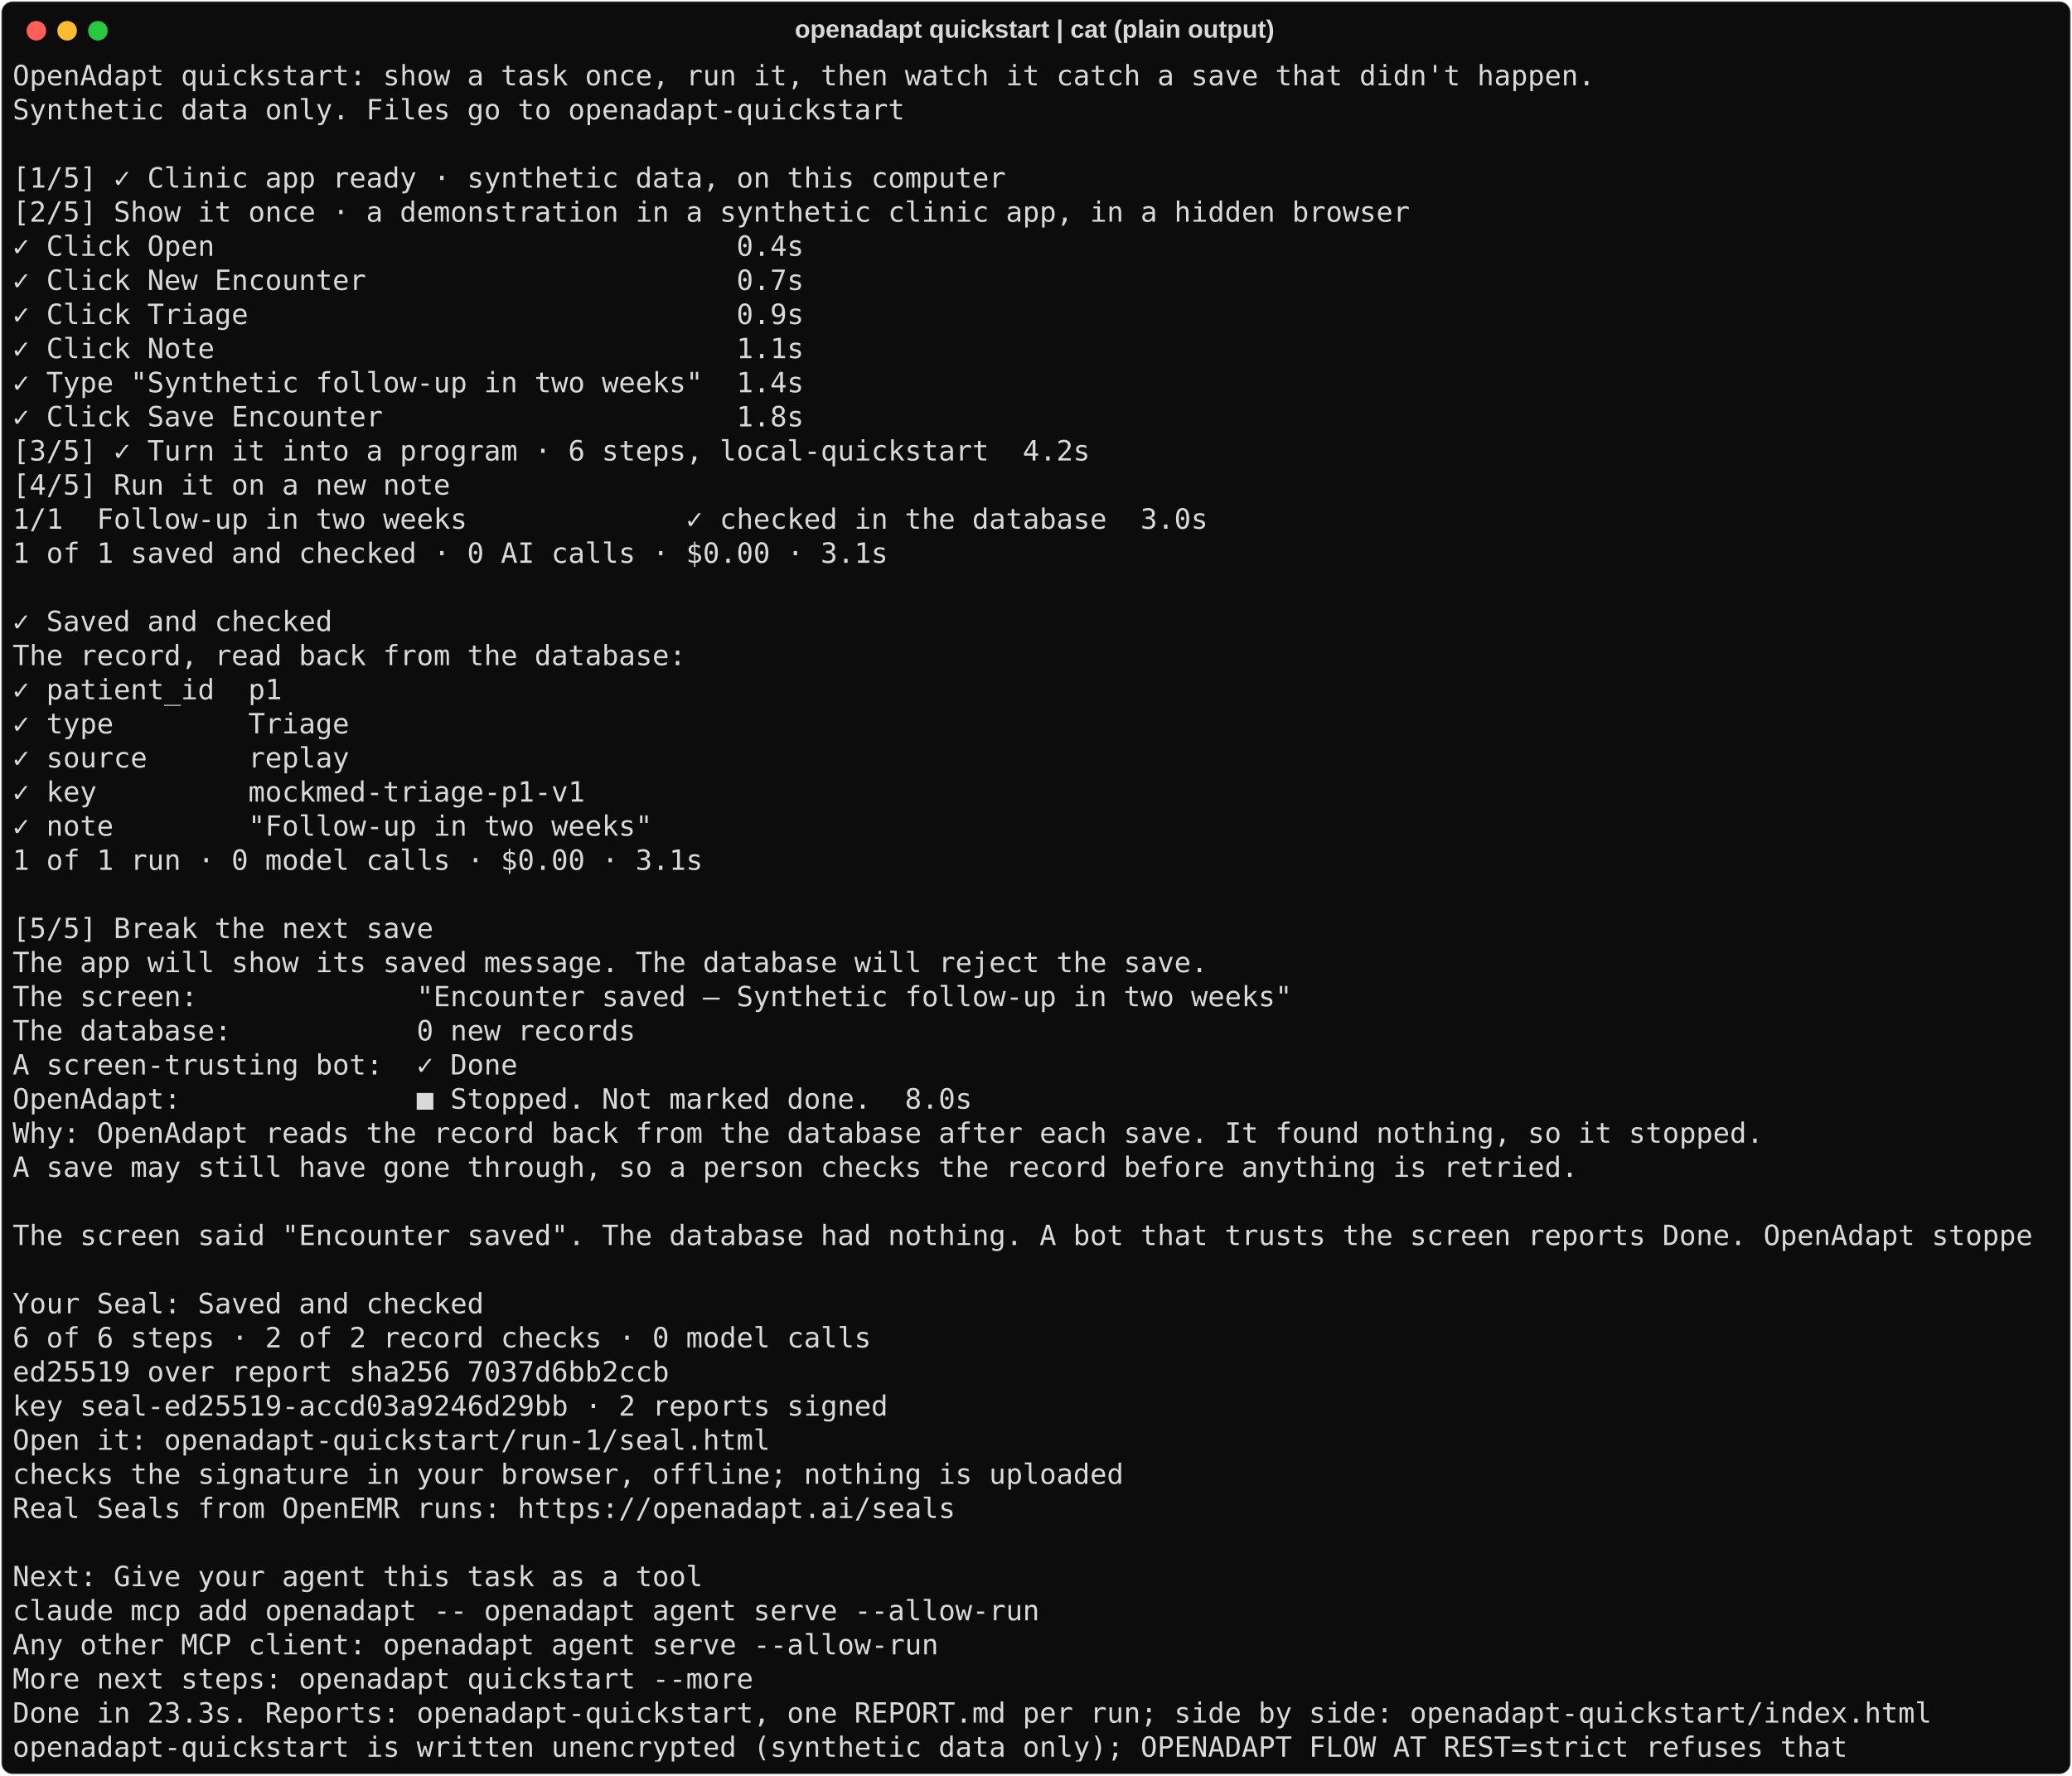
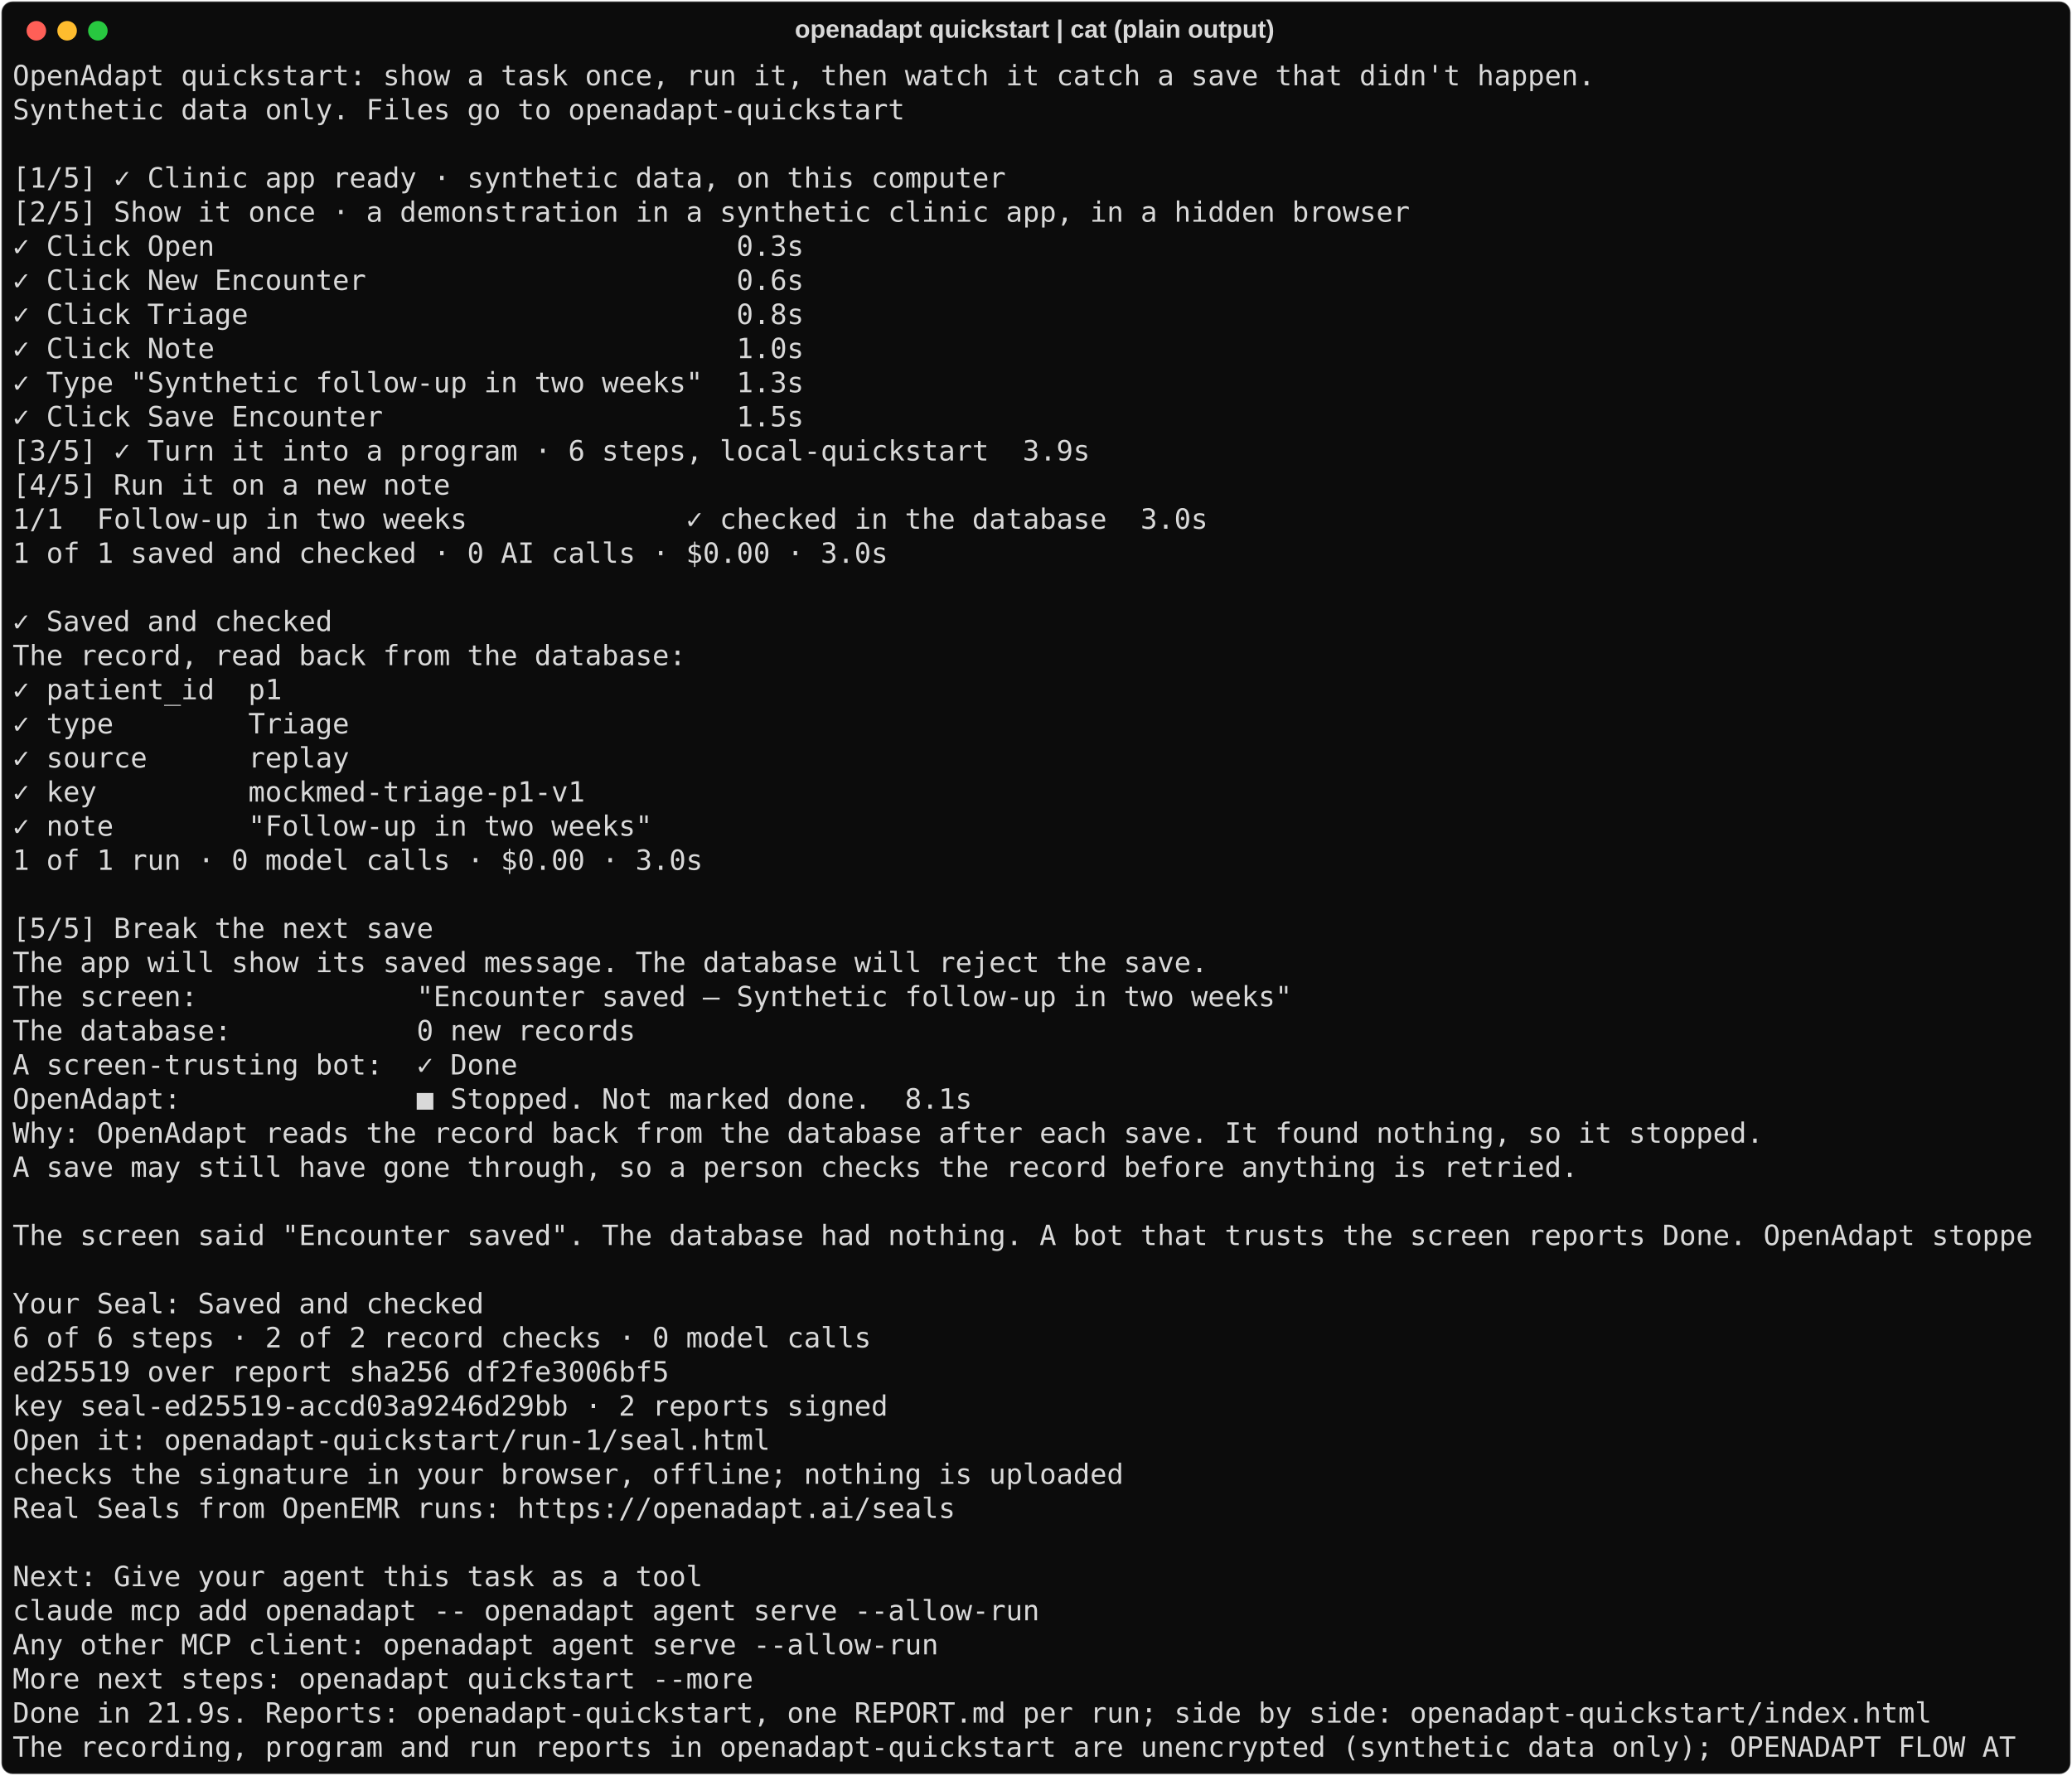
<svg xmlns="http://www.w3.org/2000/svg" class="rich-terminal" viewBox="0 0 1482 1270.0">
  <style>

    @font-face {
        font-family: "Fira Code";
        src: local("FiraCode-Regular"),
                url("https://cdnjs.cloudflare.com/ajax/libs/firacode/6.2.0/woff2/FiraCode-Regular.woff2") format("woff2"),
                url("https://cdnjs.cloudflare.com/ajax/libs/firacode/6.2.0/woff/FiraCode-Regular.woff") format("woff");
        font-style: normal;
        font-weight: 400;
    }
    @font-face {
        font-family: "Fira Code";
        src: local("FiraCode-Bold"),
                url("https://cdnjs.cloudflare.com/ajax/libs/firacode/6.2.0/woff2/FiraCode-Bold.woff2") format("woff2"),
                url("https://cdnjs.cloudflare.com/ajax/libs/firacode/6.2.0/woff/FiraCode-Bold.woff") format("woff");
        font-style: bold;
        font-weight: 700;
    }

-     .terminal-2819001207-matrix {
+     .terminal-1983485947-matrix {
        font-family: Fira Code, monospace;
        font-size: 20px;
        line-height: 24.4px;
        font-variant-east-asian: full-width;
    }

-     .terminal-2819001207-title {
+     .terminal-1983485947-title {
        font-size: 18px;
        font-weight: bold;
        font-family: arial;
    }

-     .terminal-2819001207-r1 { fill: #d9d9d9 }
+     .terminal-1983485947-r1 { fill: #d9d9d9 }
    </style>
  <defs>
-     <clipPath id="terminal-2819001207-clip-terminal">
+     <clipPath id="terminal-1983485947-clip-terminal">
      <rect x="0" y="0" width="1463.0" height="1219.0" />
    </clipPath>
-     <clipPath id="terminal-2819001207-line-0">
+     <clipPath id="terminal-1983485947-line-0">
      <rect x="0" y="1.5" width="1464" height="24.65" />
    </clipPath>
-     <clipPath id="terminal-2819001207-line-1">
+     <clipPath id="terminal-1983485947-line-1">
      <rect x="0" y="25.9" width="1464" height="24.65" />
    </clipPath>
-     <clipPath id="terminal-2819001207-line-2">
+     <clipPath id="terminal-1983485947-line-2">
      <rect x="0" y="50.3" width="1464" height="24.65" />
    </clipPath>
-     <clipPath id="terminal-2819001207-line-3">
+     <clipPath id="terminal-1983485947-line-3">
      <rect x="0" y="74.7" width="1464" height="24.65" />
    </clipPath>
-     <clipPath id="terminal-2819001207-line-4">
+     <clipPath id="terminal-1983485947-line-4">
      <rect x="0" y="99.1" width="1464" height="24.65" />
    </clipPath>
-     <clipPath id="terminal-2819001207-line-5">
+     <clipPath id="terminal-1983485947-line-5">
      <rect x="0" y="123.5" width="1464" height="24.65" />
    </clipPath>
-     <clipPath id="terminal-2819001207-line-6">
+     <clipPath id="terminal-1983485947-line-6">
      <rect x="0" y="147.9" width="1464" height="24.65" />
    </clipPath>
-     <clipPath id="terminal-2819001207-line-7">
+     <clipPath id="terminal-1983485947-line-7">
      <rect x="0" y="172.3" width="1464" height="24.65" />
    </clipPath>
-     <clipPath id="terminal-2819001207-line-8">
+     <clipPath id="terminal-1983485947-line-8">
      <rect x="0" y="196.7" width="1464" height="24.65" />
    </clipPath>
-     <clipPath id="terminal-2819001207-line-9">
+     <clipPath id="terminal-1983485947-line-9">
      <rect x="0" y="221.1" width="1464" height="24.65" />
    </clipPath>
-     <clipPath id="terminal-2819001207-line-10">
+     <clipPath id="terminal-1983485947-line-10">
      <rect x="0" y="245.5" width="1464" height="24.65" />
    </clipPath>
-     <clipPath id="terminal-2819001207-line-11">
+     <clipPath id="terminal-1983485947-line-11">
      <rect x="0" y="269.9" width="1464" height="24.65" />
    </clipPath>
-     <clipPath id="terminal-2819001207-line-12">
+     <clipPath id="terminal-1983485947-line-12">
      <rect x="0" y="294.3" width="1464" height="24.65" />
    </clipPath>
-     <clipPath id="terminal-2819001207-line-13">
+     <clipPath id="terminal-1983485947-line-13">
      <rect x="0" y="318.7" width="1464" height="24.65" />
    </clipPath>
-     <clipPath id="terminal-2819001207-line-14">
+     <clipPath id="terminal-1983485947-line-14">
      <rect x="0" y="343.1" width="1464" height="24.65" />
    </clipPath>
-     <clipPath id="terminal-2819001207-line-15">
+     <clipPath id="terminal-1983485947-line-15">
      <rect x="0" y="367.5" width="1464" height="24.65" />
    </clipPath>
-     <clipPath id="terminal-2819001207-line-16">
+     <clipPath id="terminal-1983485947-line-16">
      <rect x="0" y="391.9" width="1464" height="24.65" />
    </clipPath>
-     <clipPath id="terminal-2819001207-line-17">
+     <clipPath id="terminal-1983485947-line-17">
      <rect x="0" y="416.3" width="1464" height="24.65" />
    </clipPath>
-     <clipPath id="terminal-2819001207-line-18">
+     <clipPath id="terminal-1983485947-line-18">
      <rect x="0" y="440.7" width="1464" height="24.65" />
    </clipPath>
-     <clipPath id="terminal-2819001207-line-19">
+     <clipPath id="terminal-1983485947-line-19">
      <rect x="0" y="465.1" width="1464" height="24.65" />
    </clipPath>
-     <clipPath id="terminal-2819001207-line-20">
+     <clipPath id="terminal-1983485947-line-20">
      <rect x="0" y="489.5" width="1464" height="24.65" />
    </clipPath>
-     <clipPath id="terminal-2819001207-line-21">
+     <clipPath id="terminal-1983485947-line-21">
      <rect x="0" y="513.9" width="1464" height="24.65" />
    </clipPath>
-     <clipPath id="terminal-2819001207-line-22">
+     <clipPath id="terminal-1983485947-line-22">
      <rect x="0" y="538.3" width="1464" height="24.65" />
    </clipPath>
-     <clipPath id="terminal-2819001207-line-23">
+     <clipPath id="terminal-1983485947-line-23">
      <rect x="0" y="562.7" width="1464" height="24.65" />
    </clipPath>
-     <clipPath id="terminal-2819001207-line-24">
+     <clipPath id="terminal-1983485947-line-24">
      <rect x="0" y="587.1" width="1464" height="24.65" />
    </clipPath>
-     <clipPath id="terminal-2819001207-line-25">
+     <clipPath id="terminal-1983485947-line-25">
      <rect x="0" y="611.5" width="1464" height="24.65" />
    </clipPath>
-     <clipPath id="terminal-2819001207-line-26">
+     <clipPath id="terminal-1983485947-line-26">
      <rect x="0" y="635.9" width="1464" height="24.65" />
    </clipPath>
-     <clipPath id="terminal-2819001207-line-27">
+     <clipPath id="terminal-1983485947-line-27">
      <rect x="0" y="660.3" width="1464" height="24.65" />
    </clipPath>
-     <clipPath id="terminal-2819001207-line-28">
+     <clipPath id="terminal-1983485947-line-28">
      <rect x="0" y="684.7" width="1464" height="24.65" />
    </clipPath>
-     <clipPath id="terminal-2819001207-line-29">
+     <clipPath id="terminal-1983485947-line-29">
      <rect x="0" y="709.1" width="1464" height="24.65" />
    </clipPath>
-     <clipPath id="terminal-2819001207-line-30">
+     <clipPath id="terminal-1983485947-line-30">
      <rect x="0" y="733.5" width="1464" height="24.65" />
    </clipPath>
-     <clipPath id="terminal-2819001207-line-31">
+     <clipPath id="terminal-1983485947-line-31">
      <rect x="0" y="757.9" width="1464" height="24.65" />
    </clipPath>
-     <clipPath id="terminal-2819001207-line-32">
+     <clipPath id="terminal-1983485947-line-32">
      <rect x="0" y="782.3" width="1464" height="24.65" />
    </clipPath>
-     <clipPath id="terminal-2819001207-line-33">
+     <clipPath id="terminal-1983485947-line-33">
      <rect x="0" y="806.7" width="1464" height="24.65" />
    </clipPath>
-     <clipPath id="terminal-2819001207-line-34">
+     <clipPath id="terminal-1983485947-line-34">
      <rect x="0" y="831.1" width="1464" height="24.65" />
    </clipPath>
-     <clipPath id="terminal-2819001207-line-35">
+     <clipPath id="terminal-1983485947-line-35">
      <rect x="0" y="855.5" width="1464" height="24.65" />
    </clipPath>
-     <clipPath id="terminal-2819001207-line-36">
+     <clipPath id="terminal-1983485947-line-36">
      <rect x="0" y="879.9" width="1464" height="24.65" />
    </clipPath>
-     <clipPath id="terminal-2819001207-line-37">
+     <clipPath id="terminal-1983485947-line-37">
      <rect x="0" y="904.3" width="1464" height="24.65" />
    </clipPath>
-     <clipPath id="terminal-2819001207-line-38">
+     <clipPath id="terminal-1983485947-line-38">
      <rect x="0" y="928.7" width="1464" height="24.65" />
    </clipPath>
-     <clipPath id="terminal-2819001207-line-39">
+     <clipPath id="terminal-1983485947-line-39">
      <rect x="0" y="953.1" width="1464" height="24.65" />
    </clipPath>
-     <clipPath id="terminal-2819001207-line-40">
+     <clipPath id="terminal-1983485947-line-40">
      <rect x="0" y="977.5" width="1464" height="24.65" />
    </clipPath>
-     <clipPath id="terminal-2819001207-line-41">
+     <clipPath id="terminal-1983485947-line-41">
      <rect x="0" y="1001.9" width="1464" height="24.65" />
    </clipPath>
-     <clipPath id="terminal-2819001207-line-42">
+     <clipPath id="terminal-1983485947-line-42">
      <rect x="0" y="1026.3" width="1464" height="24.65" />
    </clipPath>
-     <clipPath id="terminal-2819001207-line-43">
+     <clipPath id="terminal-1983485947-line-43">
      <rect x="0" y="1050.7" width="1464" height="24.65" />
    </clipPath>
-     <clipPath id="terminal-2819001207-line-44">
+     <clipPath id="terminal-1983485947-line-44">
      <rect x="0" y="1075.1" width="1464" height="24.65" />
    </clipPath>
-     <clipPath id="terminal-2819001207-line-45">
+     <clipPath id="terminal-1983485947-line-45">
      <rect x="0" y="1099.5" width="1464" height="24.65" />
    </clipPath>
-     <clipPath id="terminal-2819001207-line-46">
+     <clipPath id="terminal-1983485947-line-46">
      <rect x="0" y="1123.9" width="1464" height="24.65" />
    </clipPath>
-     <clipPath id="terminal-2819001207-line-47">
+     <clipPath id="terminal-1983485947-line-47">
      <rect x="0" y="1148.3" width="1464" height="24.65" />
    </clipPath>
-     <clipPath id="terminal-2819001207-line-48">
+     <clipPath id="terminal-1983485947-line-48">
      <rect x="0" y="1172.7" width="1464" height="24.65" />
    </clipPath>
  </defs>
  <rect fill="#0c0c0c" stroke="rgba(255,255,255,0.35)" stroke-width="1" x="1" y="1" width="1480" height="1268" rx="8" />
-   <text class="terminal-2819001207-title" fill="#d9d9d9" text-anchor="middle" x="740" y="27">openadapt quickstart | cat (plain output)</text>
+   <text class="terminal-1983485947-title" fill="#d9d9d9" text-anchor="middle" x="740" y="27">openadapt quickstart | cat (plain output)</text>
  <g transform="translate(26,22)">
    <circle cx="0" cy="0" r="7" fill="#ff5f57" />
    <circle cx="22" cy="0" r="7" fill="#febc2e" />
    <circle cx="44" cy="0" r="7" fill="#28c840" />
  </g>
-   <g transform="translate(9, 41)" clip-path="url(#terminal-2819001207-clip-terminal)">
-     <g class="terminal-2819001207-matrix">
-       <text class="terminal-2819001207-r1" x="0" y="20" textLength="1146.8" clip-path="url(#terminal-2819001207-line-0)">OpenAdapt quickstart: show a task once, run it, then watch it catch a save that didn't happen.</text>
-       <text class="terminal-2819001207-r1" x="1464" y="20" textLength="12.2" clip-path="url(#terminal-2819001207-line-0)">
- </text>
-       <text class="terminal-2819001207-r1" x="0" y="44.4" textLength="646.6" clip-path="url(#terminal-2819001207-line-1)">Synthetic data only. Files go to openadapt-quickstart</text>
-       <text class="terminal-2819001207-r1" x="1464" y="44.4" textLength="12.2" clip-path="url(#terminal-2819001207-line-1)">
- </text>
-       <text class="terminal-2819001207-r1" x="1464" y="68.8" textLength="12.2" clip-path="url(#terminal-2819001207-line-2)">
- </text>
-       <text class="terminal-2819001207-r1" x="0" y="93.2" textLength="719.8" clip-path="url(#terminal-2819001207-line-3)">[1/5] ✓ Clinic app ready · synthetic data, on this computer</text>
-       <text class="terminal-2819001207-r1" x="1464" y="93.2" textLength="12.2" clip-path="url(#terminal-2819001207-line-3)">
- </text>
-       <text class="terminal-2819001207-r1" x="0" y="117.6" textLength="1012.6" clip-path="url(#terminal-2819001207-line-4)">[2/5] Show it once · a demonstration in a synthetic clinic app, in a hidden browser</text>
-       <text class="terminal-2819001207-r1" x="1464" y="117.6" textLength="12.2" clip-path="url(#terminal-2819001207-line-4)">
- </text>
-       <text class="terminal-2819001207-r1" x="0" y="142" textLength="646.6" clip-path="url(#terminal-2819001207-line-5)">      ✓ Click Open                               0.4s</text>
-       <text class="terminal-2819001207-r1" x="1464" y="142" textLength="12.2" clip-path="url(#terminal-2819001207-line-5)">
- </text>
-       <text class="terminal-2819001207-r1" x="0" y="166.4" textLength="646.6" clip-path="url(#terminal-2819001207-line-6)">      ✓ Click New Encounter                      0.7s</text>
-       <text class="terminal-2819001207-r1" x="1464" y="166.4" textLength="12.2" clip-path="url(#terminal-2819001207-line-6)">
- </text>
-       <text class="terminal-2819001207-r1" x="0" y="190.8" textLength="646.6" clip-path="url(#terminal-2819001207-line-7)">      ✓ Click Triage                             0.9s</text>
-       <text class="terminal-2819001207-r1" x="1464" y="190.8" textLength="12.2" clip-path="url(#terminal-2819001207-line-7)">
- </text>
-       <text class="terminal-2819001207-r1" x="0" y="215.2" textLength="646.6" clip-path="url(#terminal-2819001207-line-8)">      ✓ Click Note                               1.1s</text>
-       <text class="terminal-2819001207-r1" x="1464" y="215.2" textLength="12.2" clip-path="url(#terminal-2819001207-line-8)">
- </text>
-       <text class="terminal-2819001207-r1" x="0" y="239.6" textLength="646.6" clip-path="url(#terminal-2819001207-line-9)">      ✓ Type "Synthetic follow-up in two weeks"  1.4s</text>
-       <text class="terminal-2819001207-r1" x="1464" y="239.6" textLength="12.2" clip-path="url(#terminal-2819001207-line-9)">
- </text>
-       <text class="terminal-2819001207-r1" x="0" y="264" textLength="646.6" clip-path="url(#terminal-2819001207-line-10)">      ✓ Click Save Encounter                     1.8s</text>
-       <text class="terminal-2819001207-r1" x="1464" y="264" textLength="12.2" clip-path="url(#terminal-2819001207-line-10)">
- </text>
-       <text class="terminal-2819001207-r1" x="0" y="288.4" textLength="780.8" clip-path="url(#terminal-2819001207-line-11)">[3/5] ✓ Turn it into a program · 6 steps, local-quickstart  4.2s</text>
-       <text class="terminal-2819001207-r1" x="1464" y="288.4" textLength="12.2" clip-path="url(#terminal-2819001207-line-11)">
- </text>
-       <text class="terminal-2819001207-r1" x="0" y="312.8" textLength="317.2" clip-path="url(#terminal-2819001207-line-12)">[4/5] Run it on a new note</text>
-       <text class="terminal-2819001207-r1" x="1464" y="312.8" textLength="12.2" clip-path="url(#terminal-2819001207-line-12)">
- </text>
-       <text class="terminal-2819001207-r1" x="0" y="337.2" textLength="939.4" clip-path="url(#terminal-2819001207-line-13)">      1/1  Follow-up in two weeks             ✓ checked in the database  3.0s</text>
-       <text class="terminal-2819001207-r1" x="1464" y="337.2" textLength="12.2" clip-path="url(#terminal-2819001207-line-13)">
- </text>
-       <text class="terminal-2819001207-r1" x="0" y="361.6" textLength="707.6" clip-path="url(#terminal-2819001207-line-14)">      1 of 1 saved and checked · 0 AI calls · $0.00 · 3.1s</text>
-       <text class="terminal-2819001207-r1" x="1464" y="361.6" textLength="12.2" clip-path="url(#terminal-2819001207-line-14)">
- </text>
-       <text class="terminal-2819001207-r1" x="1464" y="386" textLength="12.2" clip-path="url(#terminal-2819001207-line-15)">
- </text>
-       <text class="terminal-2819001207-r1" x="0" y="410.4" textLength="231.8" clip-path="url(#terminal-2819001207-line-16)">✓ Saved and checked</text>
-       <text class="terminal-2819001207-r1" x="1464" y="410.4" textLength="12.2" clip-path="url(#terminal-2819001207-line-16)">
- </text>
-       <text class="terminal-2819001207-r1" x="0" y="434.8" textLength="512.4" clip-path="url(#terminal-2819001207-line-17)">  The record, read back from the database:</text>
-       <text class="terminal-2819001207-r1" x="1464" y="434.8" textLength="12.2" clip-path="url(#terminal-2819001207-line-17)">
- </text>
-       <text class="terminal-2819001207-r1" x="0" y="459.2" textLength="244" clip-path="url(#terminal-2819001207-line-18)">    ✓ patient_id  p1</text>
-       <text class="terminal-2819001207-r1" x="1464" y="459.2" textLength="12.2" clip-path="url(#terminal-2819001207-line-18)">
- </text>
-       <text class="terminal-2819001207-r1" x="0" y="483.6" textLength="292.8" clip-path="url(#terminal-2819001207-line-19)">    ✓ type        Triage</text>
-       <text class="terminal-2819001207-r1" x="1464" y="483.6" textLength="12.2" clip-path="url(#terminal-2819001207-line-19)">
- </text>
-       <text class="terminal-2819001207-r1" x="0" y="508" textLength="292.8" clip-path="url(#terminal-2819001207-line-20)">    ✓ source      replay</text>
-       <text class="terminal-2819001207-r1" x="1464" y="508" textLength="12.2" clip-path="url(#terminal-2819001207-line-20)">
- </text>
-       <text class="terminal-2819001207-r1" x="0" y="532.4" textLength="463.6" clip-path="url(#terminal-2819001207-line-21)">    ✓ key         mockmed-triage-p1-v1</text>
-       <text class="terminal-2819001207-r1" x="1464" y="532.4" textLength="12.2" clip-path="url(#terminal-2819001207-line-21)">
- </text>
-       <text class="terminal-2819001207-r1" x="0" y="556.8" textLength="512.4" clip-path="url(#terminal-2819001207-line-22)">    ✓ note        "Follow-up in two weeks"</text>
-       <text class="terminal-2819001207-r1" x="1464" y="556.8" textLength="12.2" clip-path="url(#terminal-2819001207-line-22)">
- </text>
-       <text class="terminal-2819001207-r1" x="0" y="581.2" textLength="524.6" clip-path="url(#terminal-2819001207-line-23)">  1 of 1 run · 0 model calls · $0.00 · 3.1s</text>
-       <text class="terminal-2819001207-r1" x="1464" y="581.2" textLength="12.2" clip-path="url(#terminal-2819001207-line-23)">
- </text>
-       <text class="terminal-2819001207-r1" x="1464" y="605.6" textLength="12.2" clip-path="url(#terminal-2819001207-line-24)">
- </text>
-       <text class="terminal-2819001207-r1" x="0" y="630" textLength="305" clip-path="url(#terminal-2819001207-line-25)">[5/5] Break the next save</text>
-       <text class="terminal-2819001207-r1" x="1464" y="630" textLength="12.2" clip-path="url(#terminal-2819001207-line-25)">
- </text>
-       <text class="terminal-2819001207-r1" x="0" y="654.4" textLength="939.4" clip-path="url(#terminal-2819001207-line-26)">      The app will show its saved message. The database will reject the save.</text>
-       <text class="terminal-2819001207-r1" x="1464" y="654.4" textLength="12.2" clip-path="url(#terminal-2819001207-line-26)">
- </text>
-       <text class="terminal-2819001207-r1" x="0" y="678.8" textLength="1000.4" clip-path="url(#terminal-2819001207-line-27)">      The screen:             "Encounter saved — Synthetic follow-up in two weeks"</text>
-       <text class="terminal-2819001207-r1" x="1464" y="678.8" textLength="12.2" clip-path="url(#terminal-2819001207-line-27)">
- </text>
-       <text class="terminal-2819001207-r1" x="0" y="703.2" textLength="524.6" clip-path="url(#terminal-2819001207-line-28)">      The database:           0 new records</text>
-       <text class="terminal-2819001207-r1" x="1464" y="703.2" textLength="12.2" clip-path="url(#terminal-2819001207-line-28)">
- </text>
-       <text class="terminal-2819001207-r1" x="0" y="727.6" textLength="439.2" clip-path="url(#terminal-2819001207-line-29)">      A screen-trusting bot:  ✓ Done</text>
-       <text class="terminal-2819001207-r1" x="1464" y="727.6" textLength="12.2" clip-path="url(#terminal-2819001207-line-29)">
- </text>
-       <text class="terminal-2819001207-r1" x="0" y="752" textLength="768.6" clip-path="url(#terminal-2819001207-line-30)">      OpenAdapt:              ■ Stopped. Not marked done.  8.0s</text>
-       <text class="terminal-2819001207-r1" x="1464" y="752" textLength="12.2" clip-path="url(#terminal-2819001207-line-30)">
- </text>
-       <text class="terminal-2819001207-r1" x="0" y="776.4" textLength="1342" clip-path="url(#terminal-2819001207-line-31)">      Why: OpenAdapt reads the record back from the database after each save. It found nothing, so it stopped.</text>
-       <text class="terminal-2819001207-r1" x="1464" y="776.4" textLength="12.2" clip-path="url(#terminal-2819001207-line-31)">
- </text>
-       <text class="terminal-2819001207-r1" x="0" y="800.8" textLength="1207.8" clip-path="url(#terminal-2819001207-line-32)">      A save may still have gone through, so a person checks the record before anything is retried.</text>
-       <text class="terminal-2819001207-r1" x="1464" y="800.8" textLength="12.2" clip-path="url(#terminal-2819001207-line-32)">
- </text>
-       <text class="terminal-2819001207-r1" x="1464" y="825.2" textLength="12.2" clip-path="url(#terminal-2819001207-line-33)">
- </text>
-       <text class="terminal-2819001207-r1" x="0" y="849.6" textLength="1464" clip-path="url(#terminal-2819001207-line-34)">The screen said "Encounter saved". The database had nothing. A bot that trusts the screen reports Done. OpenAdapt stoppe</text>
-       <text class="terminal-2819001207-r1" x="1464" y="849.6" textLength="12.2" clip-path="url(#terminal-2819001207-line-34)">
- </text>
-       <text class="terminal-2819001207-r1" x="1464" y="874" textLength="12.2" clip-path="url(#terminal-2819001207-line-35)">
- </text>
-       <text class="terminal-2819001207-r1" x="0" y="898.4" textLength="341.6" clip-path="url(#terminal-2819001207-line-36)">Your Seal: Saved and checked</text>
-       <text class="terminal-2819001207-r1" x="1464" y="898.4" textLength="12.2" clip-path="url(#terminal-2819001207-line-36)">
- </text>
-       <text class="terminal-2819001207-r1" x="0" y="922.8" textLength="646.6" clip-path="url(#terminal-2819001207-line-37)">  6 of 6 steps · 2 of 2 record checks · 0 model calls</text>
-       <text class="terminal-2819001207-r1" x="1464" y="922.8" textLength="12.2" clip-path="url(#terminal-2819001207-line-37)">
- </text>
-       <text class="terminal-2819001207-r1" x="0" y="947.2" textLength="500.2" clip-path="url(#terminal-2819001207-line-38)">  ed25519 over report sha256 7037d6bb2ccb</text>
-       <text class="terminal-2819001207-r1" x="1464" y="947.2" textLength="12.2" clip-path="url(#terminal-2819001207-line-38)">
- </text>
-       <text class="terminal-2819001207-r1" x="0" y="971.6" textLength="658.8" clip-path="url(#terminal-2819001207-line-39)">  key seal-ed25519-accd03a9246d29bb · 2 reports signed</text>
-       <text class="terminal-2819001207-r1" x="1464" y="971.6" textLength="12.2" clip-path="url(#terminal-2819001207-line-39)">
- </text>
-       <text class="terminal-2819001207-r1" x="0" y="996" textLength="573.4" clip-path="url(#terminal-2819001207-line-40)">  Open it: openadapt-quickstart/run-1/seal.html</text>
-       <text class="terminal-2819001207-r1" x="1464" y="996" textLength="12.2" clip-path="url(#terminal-2819001207-line-40)">
- </text>
-       <text class="terminal-2819001207-r1" x="0" y="1020.4" textLength="854" clip-path="url(#terminal-2819001207-line-41)">    checks the signature in your browser, offline; nothing is uploaded</text>
-       <text class="terminal-2819001207-r1" x="1464" y="1020.4" textLength="12.2" clip-path="url(#terminal-2819001207-line-41)">
- </text>
-       <text class="terminal-2819001207-r1" x="0" y="1044.8" textLength="707.6" clip-path="url(#terminal-2819001207-line-42)">  Real Seals from OpenEMR runs: https://openadapt.ai/seals</text>
-       <text class="terminal-2819001207-r1" x="1464" y="1044.8" textLength="12.2" clip-path="url(#terminal-2819001207-line-42)">
- </text>
-       <text class="terminal-2819001207-r1" x="1464" y="1069.2" textLength="12.2" clip-path="url(#terminal-2819001207-line-43)">
- </text>
-       <text class="terminal-2819001207-r1" x="0" y="1093.6" textLength="500.2" clip-path="url(#terminal-2819001207-line-44)">Next: Give your agent this task as a tool</text>
-       <text class="terminal-2819001207-r1" x="1464" y="1093.6" textLength="12.2" clip-path="url(#terminal-2819001207-line-44)">
- </text>
-       <text class="terminal-2819001207-r1" x="0" y="1118" textLength="768.6" clip-path="url(#terminal-2819001207-line-45)">  claude mcp add openadapt -- openadapt agent serve --allow-run</text>
-       <text class="terminal-2819001207-r1" x="1464" y="1118" textLength="12.2" clip-path="url(#terminal-2819001207-line-45)">
- </text>
-       <text class="terminal-2819001207-r1" x="0" y="1142.4" textLength="695.4" clip-path="url(#terminal-2819001207-line-46)">  Any other MCP client: openadapt agent serve --allow-run</text>
-       <text class="terminal-2819001207-r1" x="1464" y="1142.4" textLength="12.2" clip-path="url(#terminal-2819001207-line-46)">
- </text>
-       <text class="terminal-2819001207-r1" x="0" y="1166.8" textLength="536.8" clip-path="url(#terminal-2819001207-line-47)">More next steps: openadapt quickstart --more</text>
-       <text class="terminal-2819001207-r1" x="1464" y="1166.8" textLength="12.2" clip-path="url(#terminal-2819001207-line-47)">
- </text>
-       <text class="terminal-2819001207-r1" x="0" y="1191.2" textLength="1390.8" clip-path="url(#terminal-2819001207-line-48)">Done in 23.3s. Reports: openadapt-quickstart, one REPORT.md per run; side by side: openadapt-quickstart/index.html</text>
-       <text class="terminal-2819001207-r1" x="1464" y="1191.2" textLength="12.2" clip-path="url(#terminal-2819001207-line-48)">
- </text>
-       <text class="terminal-2819001207-r1" x="0" y="1215.6" textLength="1329.8" clip-path="url(#terminal-2819001207-line-49)">openadapt-quickstart is written unencrypted (synthetic data only); OPENADAPT_FLOW_AT_REST=strict refuses that</text>
-       <text class="terminal-2819001207-r1" x="1464" y="1215.6" textLength="12.2" clip-path="url(#terminal-2819001207-line-49)">
+   <g transform="translate(9, 41)" clip-path="url(#terminal-1983485947-clip-terminal)">
+     <g class="terminal-1983485947-matrix">
+       <text class="terminal-1983485947-r1" x="0" y="20" textLength="1146.8" clip-path="url(#terminal-1983485947-line-0)">OpenAdapt quickstart: show a task once, run it, then watch it catch a save that didn't happen.</text>
+       <text class="terminal-1983485947-r1" x="1464" y="20" textLength="12.2" clip-path="url(#terminal-1983485947-line-0)">
+ </text>
+       <text class="terminal-1983485947-r1" x="0" y="44.4" textLength="646.6" clip-path="url(#terminal-1983485947-line-1)">Synthetic data only. Files go to openadapt-quickstart</text>
+       <text class="terminal-1983485947-r1" x="1464" y="44.4" textLength="12.2" clip-path="url(#terminal-1983485947-line-1)">
+ </text>
+       <text class="terminal-1983485947-r1" x="1464" y="68.8" textLength="12.2" clip-path="url(#terminal-1983485947-line-2)">
+ </text>
+       <text class="terminal-1983485947-r1" x="0" y="93.2" textLength="719.8" clip-path="url(#terminal-1983485947-line-3)">[1/5] ✓ Clinic app ready · synthetic data, on this computer</text>
+       <text class="terminal-1983485947-r1" x="1464" y="93.2" textLength="12.2" clip-path="url(#terminal-1983485947-line-3)">
+ </text>
+       <text class="terminal-1983485947-r1" x="0" y="117.6" textLength="1012.6" clip-path="url(#terminal-1983485947-line-4)">[2/5] Show it once · a demonstration in a synthetic clinic app, in a hidden browser</text>
+       <text class="terminal-1983485947-r1" x="1464" y="117.6" textLength="12.2" clip-path="url(#terminal-1983485947-line-4)">
+ </text>
+       <text class="terminal-1983485947-r1" x="0" y="142" textLength="646.6" clip-path="url(#terminal-1983485947-line-5)">      ✓ Click Open                               0.3s</text>
+       <text class="terminal-1983485947-r1" x="1464" y="142" textLength="12.2" clip-path="url(#terminal-1983485947-line-5)">
+ </text>
+       <text class="terminal-1983485947-r1" x="0" y="166.4" textLength="646.6" clip-path="url(#terminal-1983485947-line-6)">      ✓ Click New Encounter                      0.6s</text>
+       <text class="terminal-1983485947-r1" x="1464" y="166.4" textLength="12.2" clip-path="url(#terminal-1983485947-line-6)">
+ </text>
+       <text class="terminal-1983485947-r1" x="0" y="190.8" textLength="646.6" clip-path="url(#terminal-1983485947-line-7)">      ✓ Click Triage                             0.8s</text>
+       <text class="terminal-1983485947-r1" x="1464" y="190.8" textLength="12.2" clip-path="url(#terminal-1983485947-line-7)">
+ </text>
+       <text class="terminal-1983485947-r1" x="0" y="215.2" textLength="646.6" clip-path="url(#terminal-1983485947-line-8)">      ✓ Click Note                               1.0s</text>
+       <text class="terminal-1983485947-r1" x="1464" y="215.2" textLength="12.2" clip-path="url(#terminal-1983485947-line-8)">
+ </text>
+       <text class="terminal-1983485947-r1" x="0" y="239.6" textLength="646.6" clip-path="url(#terminal-1983485947-line-9)">      ✓ Type "Synthetic follow-up in two weeks"  1.3s</text>
+       <text class="terminal-1983485947-r1" x="1464" y="239.6" textLength="12.2" clip-path="url(#terminal-1983485947-line-9)">
+ </text>
+       <text class="terminal-1983485947-r1" x="0" y="264" textLength="646.6" clip-path="url(#terminal-1983485947-line-10)">      ✓ Click Save Encounter                     1.5s</text>
+       <text class="terminal-1983485947-r1" x="1464" y="264" textLength="12.2" clip-path="url(#terminal-1983485947-line-10)">
+ </text>
+       <text class="terminal-1983485947-r1" x="0" y="288.4" textLength="780.8" clip-path="url(#terminal-1983485947-line-11)">[3/5] ✓ Turn it into a program · 6 steps, local-quickstart  3.9s</text>
+       <text class="terminal-1983485947-r1" x="1464" y="288.4" textLength="12.2" clip-path="url(#terminal-1983485947-line-11)">
+ </text>
+       <text class="terminal-1983485947-r1" x="0" y="312.8" textLength="317.2" clip-path="url(#terminal-1983485947-line-12)">[4/5] Run it on a new note</text>
+       <text class="terminal-1983485947-r1" x="1464" y="312.8" textLength="12.2" clip-path="url(#terminal-1983485947-line-12)">
+ </text>
+       <text class="terminal-1983485947-r1" x="0" y="337.2" textLength="939.4" clip-path="url(#terminal-1983485947-line-13)">      1/1  Follow-up in two weeks             ✓ checked in the database  3.0s</text>
+       <text class="terminal-1983485947-r1" x="1464" y="337.2" textLength="12.2" clip-path="url(#terminal-1983485947-line-13)">
+ </text>
+       <text class="terminal-1983485947-r1" x="0" y="361.6" textLength="707.6" clip-path="url(#terminal-1983485947-line-14)">      1 of 1 saved and checked · 0 AI calls · $0.00 · 3.0s</text>
+       <text class="terminal-1983485947-r1" x="1464" y="361.6" textLength="12.2" clip-path="url(#terminal-1983485947-line-14)">
+ </text>
+       <text class="terminal-1983485947-r1" x="1464" y="386" textLength="12.2" clip-path="url(#terminal-1983485947-line-15)">
+ </text>
+       <text class="terminal-1983485947-r1" x="0" y="410.4" textLength="231.8" clip-path="url(#terminal-1983485947-line-16)">✓ Saved and checked</text>
+       <text class="terminal-1983485947-r1" x="1464" y="410.4" textLength="12.2" clip-path="url(#terminal-1983485947-line-16)">
+ </text>
+       <text class="terminal-1983485947-r1" x="0" y="434.8" textLength="512.4" clip-path="url(#terminal-1983485947-line-17)">  The record, read back from the database:</text>
+       <text class="terminal-1983485947-r1" x="1464" y="434.8" textLength="12.2" clip-path="url(#terminal-1983485947-line-17)">
+ </text>
+       <text class="terminal-1983485947-r1" x="0" y="459.2" textLength="244" clip-path="url(#terminal-1983485947-line-18)">    ✓ patient_id  p1</text>
+       <text class="terminal-1983485947-r1" x="1464" y="459.2" textLength="12.2" clip-path="url(#terminal-1983485947-line-18)">
+ </text>
+       <text class="terminal-1983485947-r1" x="0" y="483.6" textLength="292.8" clip-path="url(#terminal-1983485947-line-19)">    ✓ type        Triage</text>
+       <text class="terminal-1983485947-r1" x="1464" y="483.6" textLength="12.2" clip-path="url(#terminal-1983485947-line-19)">
+ </text>
+       <text class="terminal-1983485947-r1" x="0" y="508" textLength="292.8" clip-path="url(#terminal-1983485947-line-20)">    ✓ source      replay</text>
+       <text class="terminal-1983485947-r1" x="1464" y="508" textLength="12.2" clip-path="url(#terminal-1983485947-line-20)">
+ </text>
+       <text class="terminal-1983485947-r1" x="0" y="532.4" textLength="463.6" clip-path="url(#terminal-1983485947-line-21)">    ✓ key         mockmed-triage-p1-v1</text>
+       <text class="terminal-1983485947-r1" x="1464" y="532.4" textLength="12.2" clip-path="url(#terminal-1983485947-line-21)">
+ </text>
+       <text class="terminal-1983485947-r1" x="0" y="556.8" textLength="512.4" clip-path="url(#terminal-1983485947-line-22)">    ✓ note        "Follow-up in two weeks"</text>
+       <text class="terminal-1983485947-r1" x="1464" y="556.8" textLength="12.2" clip-path="url(#terminal-1983485947-line-22)">
+ </text>
+       <text class="terminal-1983485947-r1" x="0" y="581.2" textLength="524.6" clip-path="url(#terminal-1983485947-line-23)">  1 of 1 run · 0 model calls · $0.00 · 3.0s</text>
+       <text class="terminal-1983485947-r1" x="1464" y="581.2" textLength="12.2" clip-path="url(#terminal-1983485947-line-23)">
+ </text>
+       <text class="terminal-1983485947-r1" x="1464" y="605.6" textLength="12.2" clip-path="url(#terminal-1983485947-line-24)">
+ </text>
+       <text class="terminal-1983485947-r1" x="0" y="630" textLength="305" clip-path="url(#terminal-1983485947-line-25)">[5/5] Break the next save</text>
+       <text class="terminal-1983485947-r1" x="1464" y="630" textLength="12.2" clip-path="url(#terminal-1983485947-line-25)">
+ </text>
+       <text class="terminal-1983485947-r1" x="0" y="654.4" textLength="939.4" clip-path="url(#terminal-1983485947-line-26)">      The app will show its saved message. The database will reject the save.</text>
+       <text class="terminal-1983485947-r1" x="1464" y="654.4" textLength="12.2" clip-path="url(#terminal-1983485947-line-26)">
+ </text>
+       <text class="terminal-1983485947-r1" x="0" y="678.8" textLength="1000.4" clip-path="url(#terminal-1983485947-line-27)">      The screen:             "Encounter saved — Synthetic follow-up in two weeks"</text>
+       <text class="terminal-1983485947-r1" x="1464" y="678.8" textLength="12.2" clip-path="url(#terminal-1983485947-line-27)">
+ </text>
+       <text class="terminal-1983485947-r1" x="0" y="703.2" textLength="524.6" clip-path="url(#terminal-1983485947-line-28)">      The database:           0 new records</text>
+       <text class="terminal-1983485947-r1" x="1464" y="703.2" textLength="12.2" clip-path="url(#terminal-1983485947-line-28)">
+ </text>
+       <text class="terminal-1983485947-r1" x="0" y="727.6" textLength="439.2" clip-path="url(#terminal-1983485947-line-29)">      A screen-trusting bot:  ✓ Done</text>
+       <text class="terminal-1983485947-r1" x="1464" y="727.6" textLength="12.2" clip-path="url(#terminal-1983485947-line-29)">
+ </text>
+       <text class="terminal-1983485947-r1" x="0" y="752" textLength="768.6" clip-path="url(#terminal-1983485947-line-30)">      OpenAdapt:              ■ Stopped. Not marked done.  8.1s</text>
+       <text class="terminal-1983485947-r1" x="1464" y="752" textLength="12.2" clip-path="url(#terminal-1983485947-line-30)">
+ </text>
+       <text class="terminal-1983485947-r1" x="0" y="776.4" textLength="1342" clip-path="url(#terminal-1983485947-line-31)">      Why: OpenAdapt reads the record back from the database after each save. It found nothing, so it stopped.</text>
+       <text class="terminal-1983485947-r1" x="1464" y="776.4" textLength="12.2" clip-path="url(#terminal-1983485947-line-31)">
+ </text>
+       <text class="terminal-1983485947-r1" x="0" y="800.8" textLength="1207.8" clip-path="url(#terminal-1983485947-line-32)">      A save may still have gone through, so a person checks the record before anything is retried.</text>
+       <text class="terminal-1983485947-r1" x="1464" y="800.8" textLength="12.2" clip-path="url(#terminal-1983485947-line-32)">
+ </text>
+       <text class="terminal-1983485947-r1" x="1464" y="825.2" textLength="12.2" clip-path="url(#terminal-1983485947-line-33)">
+ </text>
+       <text class="terminal-1983485947-r1" x="0" y="849.6" textLength="1464" clip-path="url(#terminal-1983485947-line-34)">The screen said "Encounter saved". The database had nothing. A bot that trusts the screen reports Done. OpenAdapt stoppe</text>
+       <text class="terminal-1983485947-r1" x="1464" y="849.6" textLength="12.2" clip-path="url(#terminal-1983485947-line-34)">
+ </text>
+       <text class="terminal-1983485947-r1" x="1464" y="874" textLength="12.2" clip-path="url(#terminal-1983485947-line-35)">
+ </text>
+       <text class="terminal-1983485947-r1" x="0" y="898.4" textLength="341.6" clip-path="url(#terminal-1983485947-line-36)">Your Seal: Saved and checked</text>
+       <text class="terminal-1983485947-r1" x="1464" y="898.4" textLength="12.2" clip-path="url(#terminal-1983485947-line-36)">
+ </text>
+       <text class="terminal-1983485947-r1" x="0" y="922.8" textLength="646.6" clip-path="url(#terminal-1983485947-line-37)">  6 of 6 steps · 2 of 2 record checks · 0 model calls</text>
+       <text class="terminal-1983485947-r1" x="1464" y="922.8" textLength="12.2" clip-path="url(#terminal-1983485947-line-37)">
+ </text>
+       <text class="terminal-1983485947-r1" x="0" y="947.2" textLength="500.2" clip-path="url(#terminal-1983485947-line-38)">  ed25519 over report sha256 df2fe3006bf5</text>
+       <text class="terminal-1983485947-r1" x="1464" y="947.2" textLength="12.2" clip-path="url(#terminal-1983485947-line-38)">
+ </text>
+       <text class="terminal-1983485947-r1" x="0" y="971.6" textLength="658.8" clip-path="url(#terminal-1983485947-line-39)">  key seal-ed25519-accd03a9246d29bb · 2 reports signed</text>
+       <text class="terminal-1983485947-r1" x="1464" y="971.6" textLength="12.2" clip-path="url(#terminal-1983485947-line-39)">
+ </text>
+       <text class="terminal-1983485947-r1" x="0" y="996" textLength="573.4" clip-path="url(#terminal-1983485947-line-40)">  Open it: openadapt-quickstart/run-1/seal.html</text>
+       <text class="terminal-1983485947-r1" x="1464" y="996" textLength="12.2" clip-path="url(#terminal-1983485947-line-40)">
+ </text>
+       <text class="terminal-1983485947-r1" x="0" y="1020.4" textLength="854" clip-path="url(#terminal-1983485947-line-41)">    checks the signature in your browser, offline; nothing is uploaded</text>
+       <text class="terminal-1983485947-r1" x="1464" y="1020.4" textLength="12.2" clip-path="url(#terminal-1983485947-line-41)">
+ </text>
+       <text class="terminal-1983485947-r1" x="0" y="1044.8" textLength="707.6" clip-path="url(#terminal-1983485947-line-42)">  Real Seals from OpenEMR runs: https://openadapt.ai/seals</text>
+       <text class="terminal-1983485947-r1" x="1464" y="1044.8" textLength="12.2" clip-path="url(#terminal-1983485947-line-42)">
+ </text>
+       <text class="terminal-1983485947-r1" x="1464" y="1069.2" textLength="12.2" clip-path="url(#terminal-1983485947-line-43)">
+ </text>
+       <text class="terminal-1983485947-r1" x="0" y="1093.6" textLength="500.2" clip-path="url(#terminal-1983485947-line-44)">Next: Give your agent this task as a tool</text>
+       <text class="terminal-1983485947-r1" x="1464" y="1093.6" textLength="12.2" clip-path="url(#terminal-1983485947-line-44)">
+ </text>
+       <text class="terminal-1983485947-r1" x="0" y="1118" textLength="768.6" clip-path="url(#terminal-1983485947-line-45)">  claude mcp add openadapt -- openadapt agent serve --allow-run</text>
+       <text class="terminal-1983485947-r1" x="1464" y="1118" textLength="12.2" clip-path="url(#terminal-1983485947-line-45)">
+ </text>
+       <text class="terminal-1983485947-r1" x="0" y="1142.4" textLength="695.4" clip-path="url(#terminal-1983485947-line-46)">  Any other MCP client: openadapt agent serve --allow-run</text>
+       <text class="terminal-1983485947-r1" x="1464" y="1142.4" textLength="12.2" clip-path="url(#terminal-1983485947-line-46)">
+ </text>
+       <text class="terminal-1983485947-r1" x="0" y="1166.8" textLength="536.8" clip-path="url(#terminal-1983485947-line-47)">More next steps: openadapt quickstart --more</text>
+       <text class="terminal-1983485947-r1" x="1464" y="1166.8" textLength="12.2" clip-path="url(#terminal-1983485947-line-47)">
+ </text>
+       <text class="terminal-1983485947-r1" x="0" y="1191.2" textLength="1390.8" clip-path="url(#terminal-1983485947-line-48)">Done in 21.9s. Reports: openadapt-quickstart, one REPORT.md per run; side by side: openadapt-quickstart/index.html</text>
+       <text class="terminal-1983485947-r1" x="1464" y="1191.2" textLength="12.2" clip-path="url(#terminal-1983485947-line-48)">
+ </text>
+       <text class="terminal-1983485947-r1" x="0" y="1215.6" textLength="1464" clip-path="url(#terminal-1983485947-line-49)">The recording, program and run reports in openadapt-quickstart are unencrypted (synthetic data only); OPENADAPT_FLOW_AT_</text>
+       <text class="terminal-1983485947-r1" x="1464" y="1215.6" textLength="12.2" clip-path="url(#terminal-1983485947-line-49)">
</text>
    </g>
  </g>
</svg>
